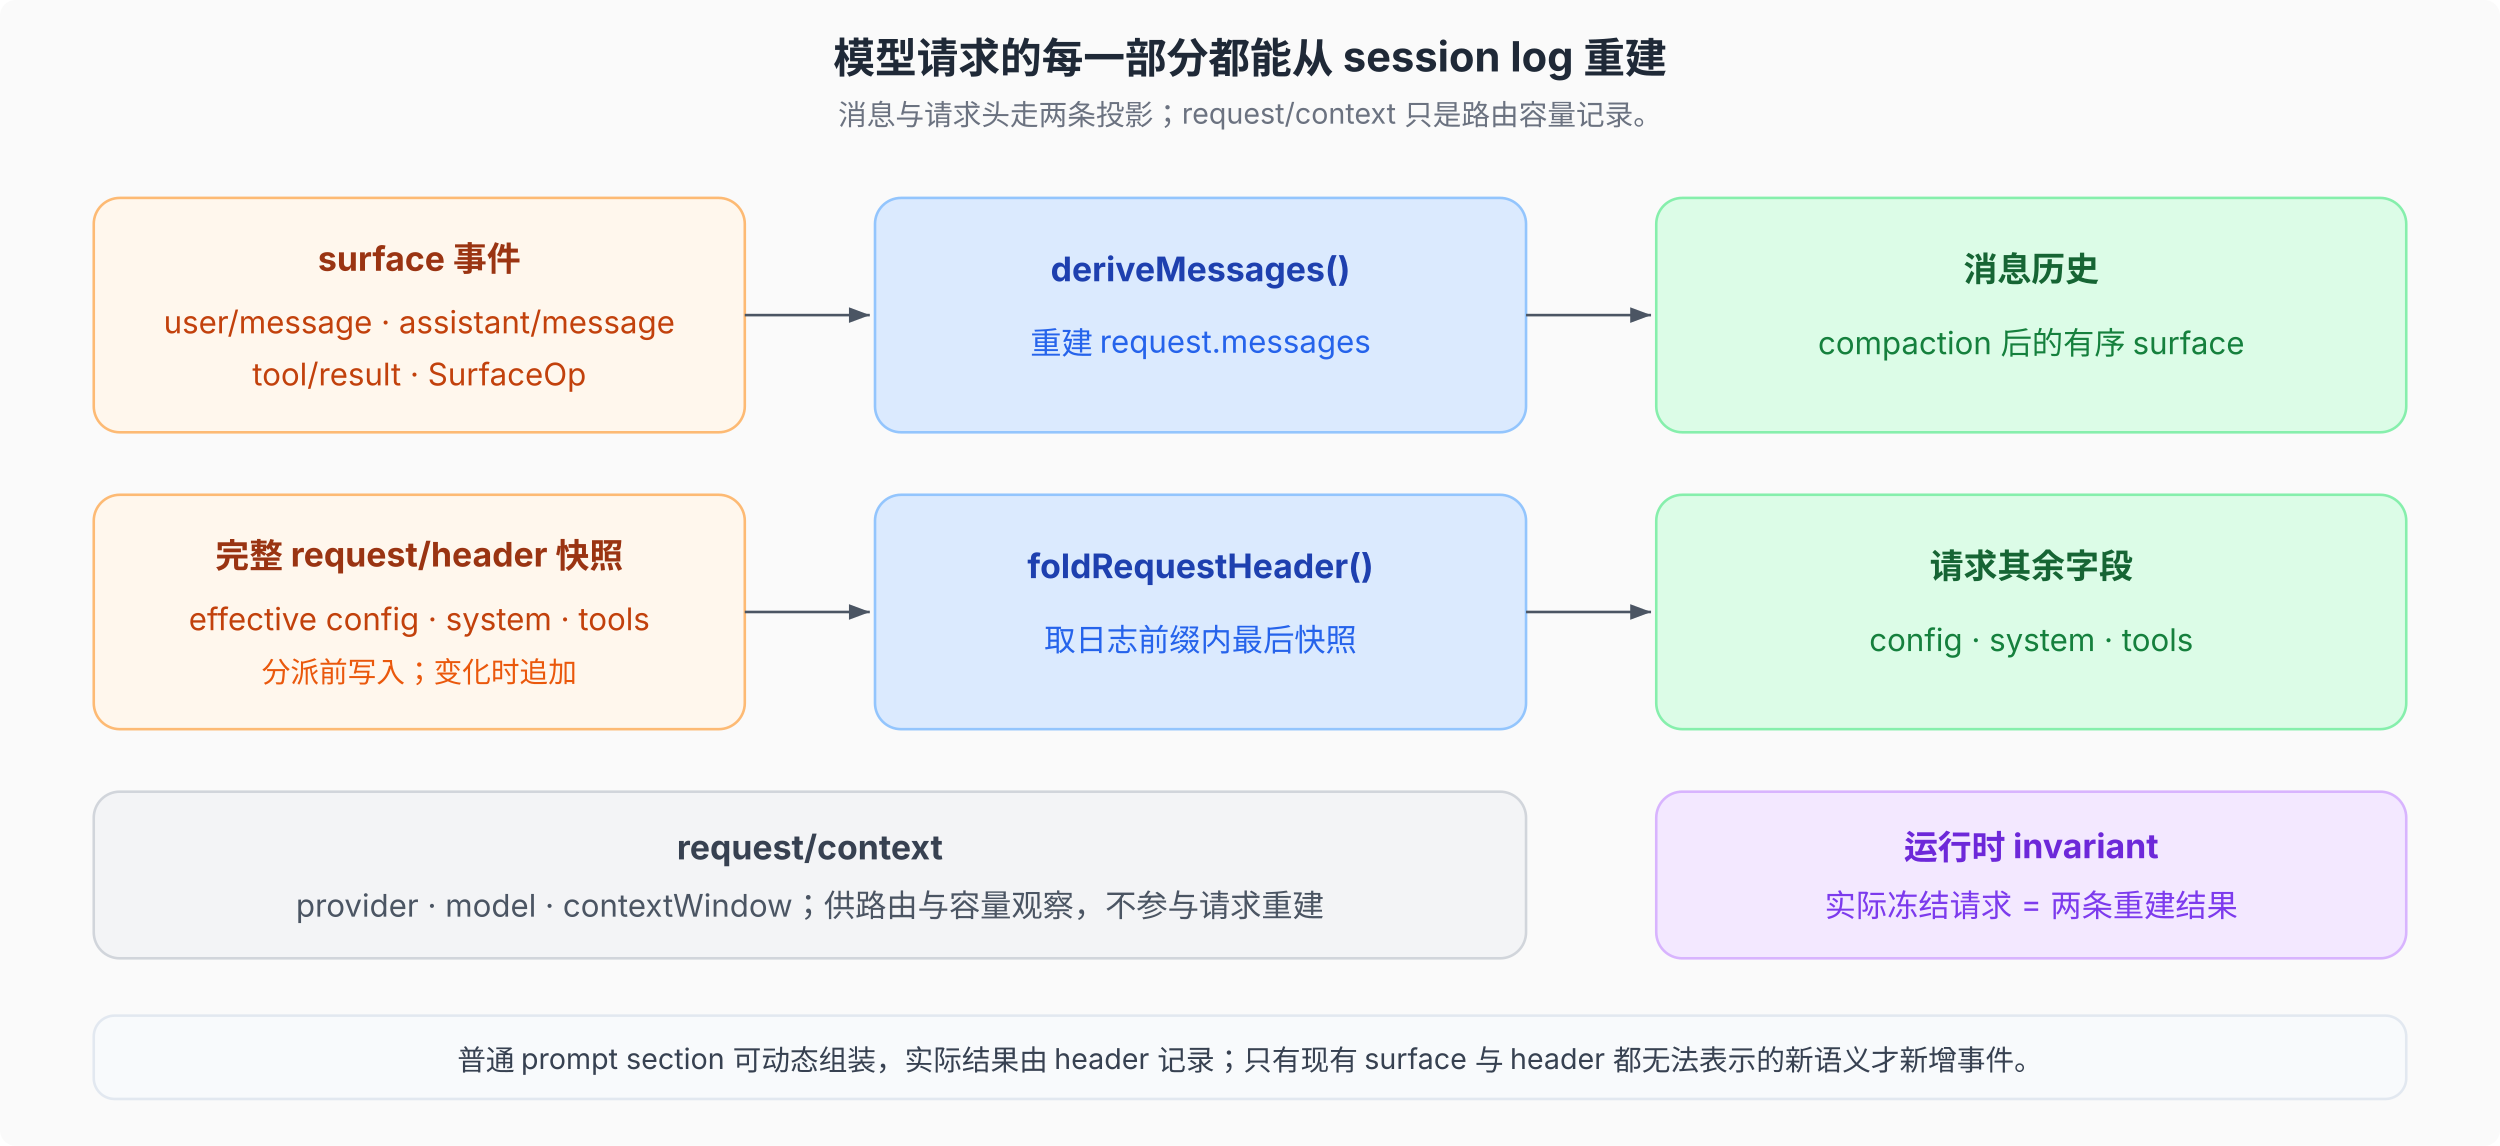
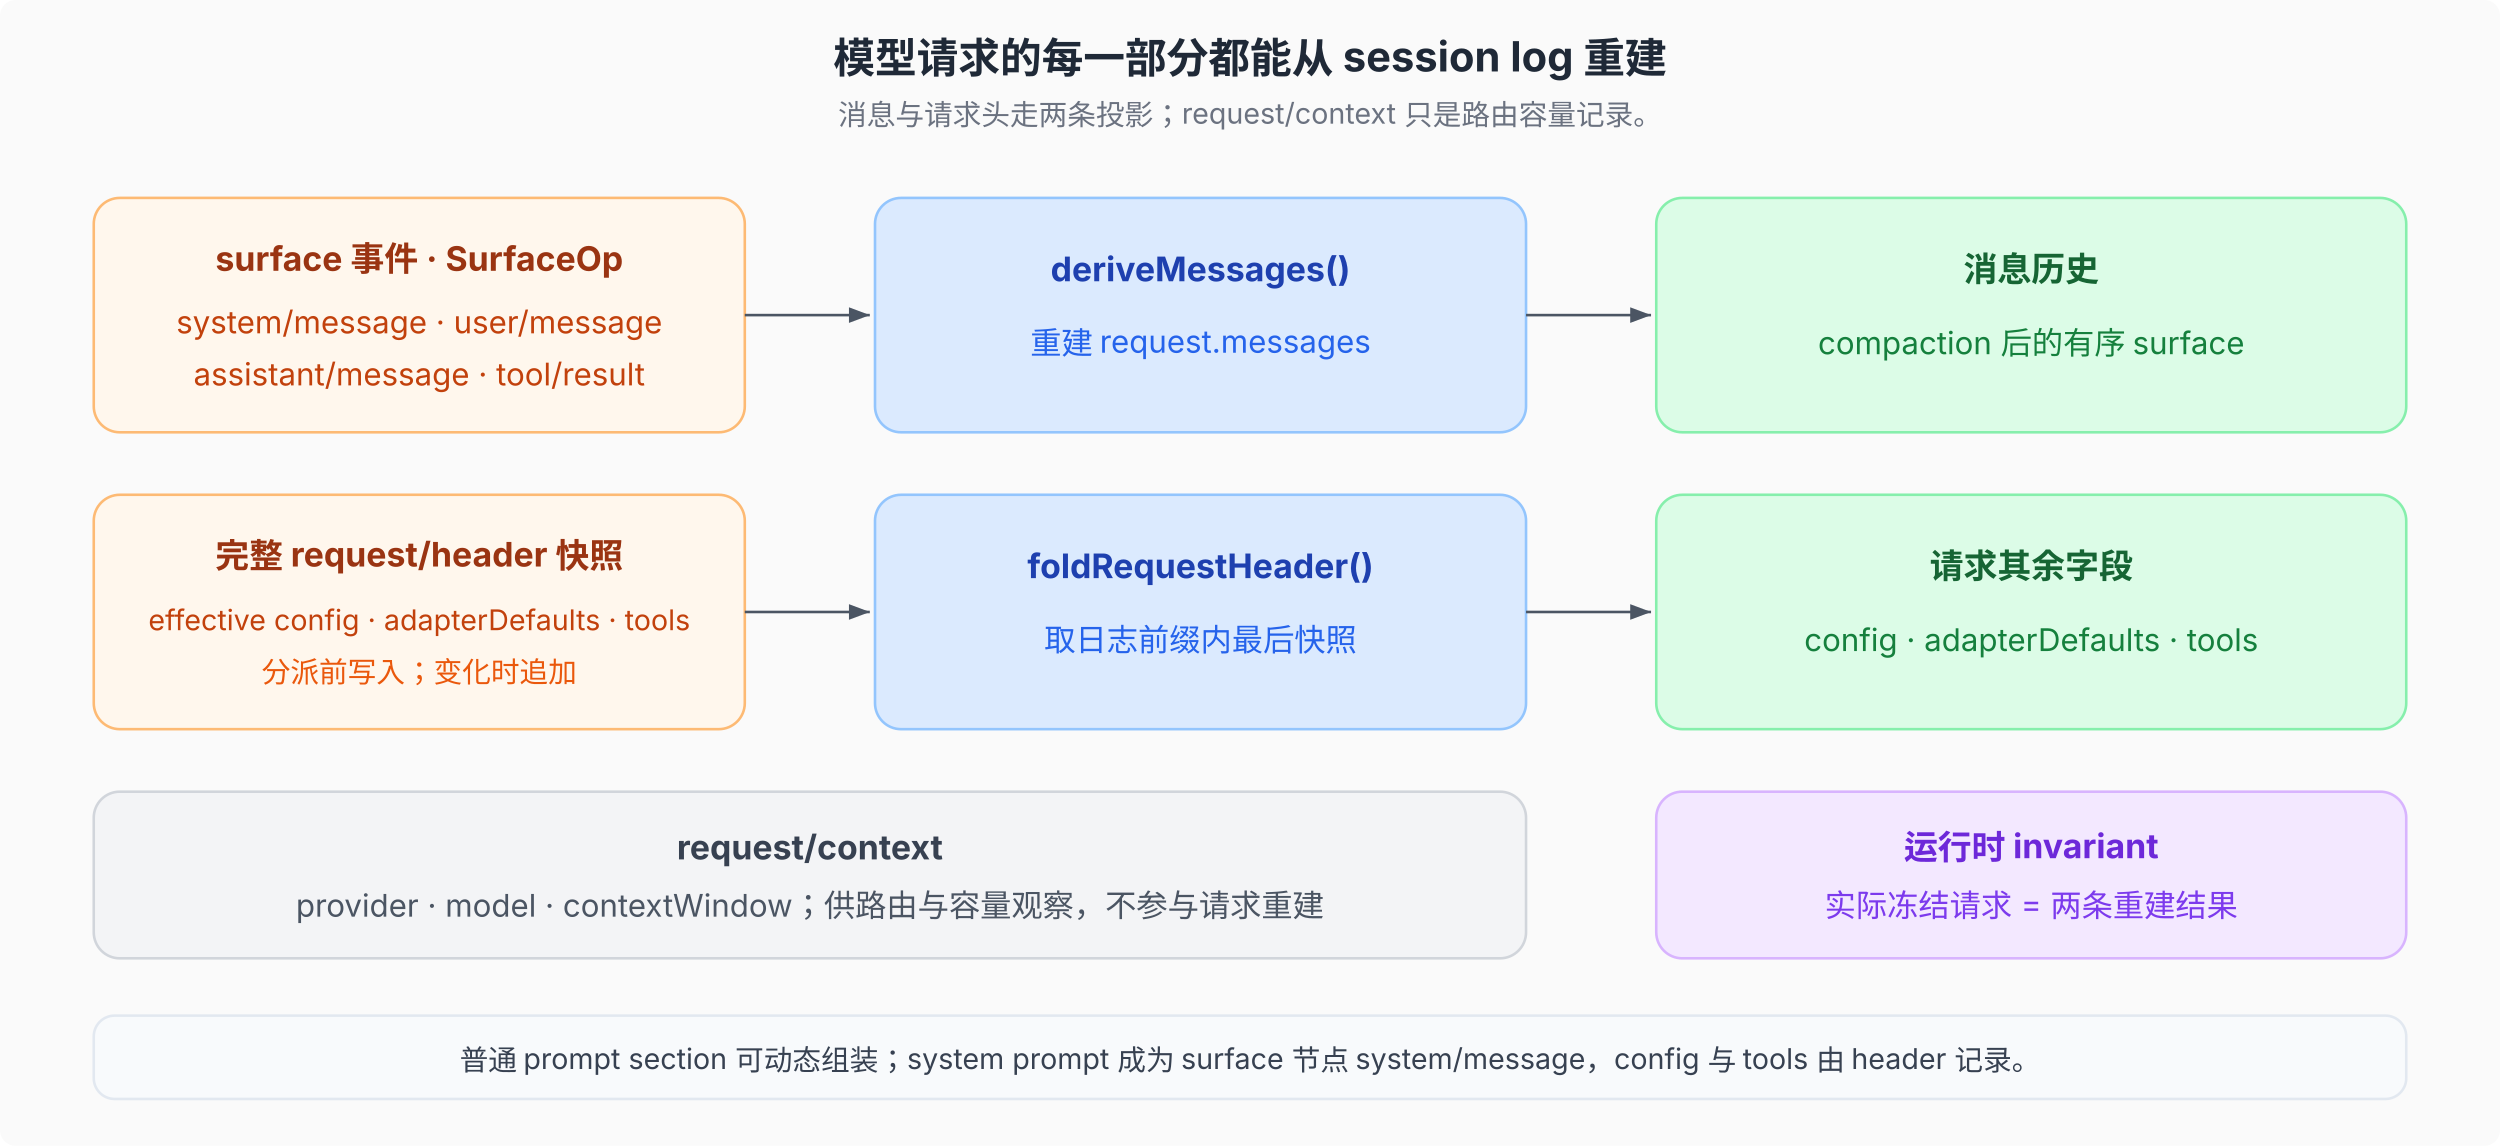
<svg xmlns="http://www.w3.org/2000/svg" viewBox="0 0 960 440" font-family="system-ui, -apple-system, 'PingFang SC', 'Noto Sans SC', sans-serif" font-size="12">
  <defs>
    <marker id="arr" markerWidth="8" markerHeight="6" refX="8" refY="3" orient="auto">
      <path d="M0,0 L8,3 L0,6 Z" fill="#4b5563" />
    </marker>
  </defs>
  <rect width="960" height="440" fill="#fafafa" rx="6" />
  <text x="480" y="28" text-anchor="middle" font-size="16" font-weight="700" fill="#1f2937">模型请求的每一部分都能从 session log 重建</text>
  <text x="480" y="48" text-anchor="middle" font-size="11" fill="#6b7280">消息与请求头走两条投影；request/context 只是路由容量记录。</text>
  <rect x="36" y="76" width="250" height="90" rx="10" fill="#fff7ed" stroke="#fdba74" />
-   <text x="161" y="104" text-anchor="middle" font-size="13" font-weight="700" fill="#9a3412">surface 事件</text>
-   <text x="161" y="128" text-anchor="middle" font-size="12" fill="#c2410c">user/message · assistant/message</text>
-   <text x="161" y="148" text-anchor="middle" font-size="12" fill="#c2410c">tool/result · SurfaceOp</text>
+   <text x="161" y="104" text-anchor="middle" font-size="13" font-weight="700" fill="#9a3412">surface 事件 · SurfaceOp</text>
+   <text x="161" y="128" text-anchor="middle" font-size="12" fill="#c2410c">system/message · user/message</text>
+   <text x="161" y="148" text-anchor="middle" font-size="12" fill="#c2410c">assistant/message · tool/result</text>
  <line x1="286" y1="121" x2="334" y2="121" stroke="#4b5563" marker-end="url(#arr)" />
  <rect x="336" y="76" width="250" height="90" rx="10" fill="#dbeafe" stroke="#93c5fd" />
  <text x="461" y="108" text-anchor="middle" font-size="13" font-weight="700" fill="#1e40af">deriveMessages()</text>
  <text x="461" y="136" text-anchor="middle" font-size="12" fill="#2563eb">重建 request.messages</text>
  <line x1="586" y1="121" x2="634" y2="121" stroke="#4b5563" marker-end="url(#arr)" />
  <rect x="636" y="76" width="288" height="90" rx="10" fill="#dcfce7" stroke="#86efac" />
  <text x="780" y="108" text-anchor="middle" font-size="13" font-weight="700" fill="#166534">消息历史</text>
  <text x="780" y="136" text-anchor="middle" font-size="12" fill="#15803d">compaction 后的有序 surface</text>
  <rect x="36" y="190" width="250" height="90" rx="10" fill="#fff7ed" stroke="#fdba74" />
  <text x="161" y="218" text-anchor="middle" font-size="13" font-weight="700" fill="#9a3412">完整 request/header 快照</text>
-   <text x="161" y="242" text-anchor="middle" font-size="12" fill="#c2410c">effective config · system · tools</text>
+   <text x="161" y="242" text-anchor="middle" font-size="11" fill="#c2410c">effective config · adapterDefaults · tools</text>
  <text x="161" y="262" text-anchor="middle" font-size="11" fill="#ea580c">分派前写入；变化时追加</text>
  <line x1="286" y1="235" x2="334" y2="235" stroke="#4b5563" marker-end="url(#arr)" />
  <rect x="336" y="190" width="250" height="90" rx="10" fill="#dbeafe" stroke="#93c5fd" />
  <text x="461" y="222" text-anchor="middle" font-size="13" font-weight="700" fill="#1e40af">foldRequestHeader()</text>
  <text x="461" y="250" text-anchor="middle" font-size="12" fill="#2563eb">取日志前缀内最后快照</text>
  <line x1="586" y1="235" x2="634" y2="235" stroke="#4b5563" marker-end="url(#arr)" />
  <rect x="636" y="190" width="288" height="90" rx="10" fill="#dcfce7" stroke="#86efac" />
  <text x="780" y="222" text-anchor="middle" font-size="13" font-weight="700" fill="#166534">请求其余字段</text>
-   <text x="780" y="250" text-anchor="middle" font-size="12" fill="#15803d">config · system · tools</text>
+   <text x="780" y="250" text-anchor="middle" font-size="12" fill="#15803d">config · adapterDefaults · tools</text>
  <rect x="36" y="304" width="550" height="64" rx="10" fill="#f3f4f6" stroke="#d1d5db" />
  <text x="311" y="330" text-anchor="middle" font-size="13" font-weight="700" fill="#374151">request/context</text>
  <text x="311" y="352" text-anchor="middle" font-size="12" fill="#4b5563">provider · model · contextWindow；供路由与容量观察，不参与请求重建</text>
  <rect x="636" y="304" width="288" height="64" rx="10" fill="#f3e8ff" stroke="#d8b4fe" />
  <text x="780" y="330" text-anchor="middle" font-size="13" font-weight="700" fill="#6d28d9">运行时 invariant</text>
  <text x="780" y="352" text-anchor="middle" font-size="12" fill="#7c3aed">实际冻结请求 = 两条重建结果</text>
  <rect x="36" y="390" width="888" height="32" rx="8" fill="#f8fafc" stroke="#e2e8f0" />
-   <text x="480" y="411" text-anchor="middle" font-size="11" fill="#374151">普通 prompt section 可动态组装，实际结果由 header 记录；只有现有 surface 与 header 都无法表示的新语义才新增事件。</text>
+   <text x="480" y="411" text-anchor="middle" font-size="11" fill="#374151">普通 prompt section 可动态组装；system prompt 成为 surface 节点 system/message，config 与 tools 由 header 记录。</text>
</svg>
